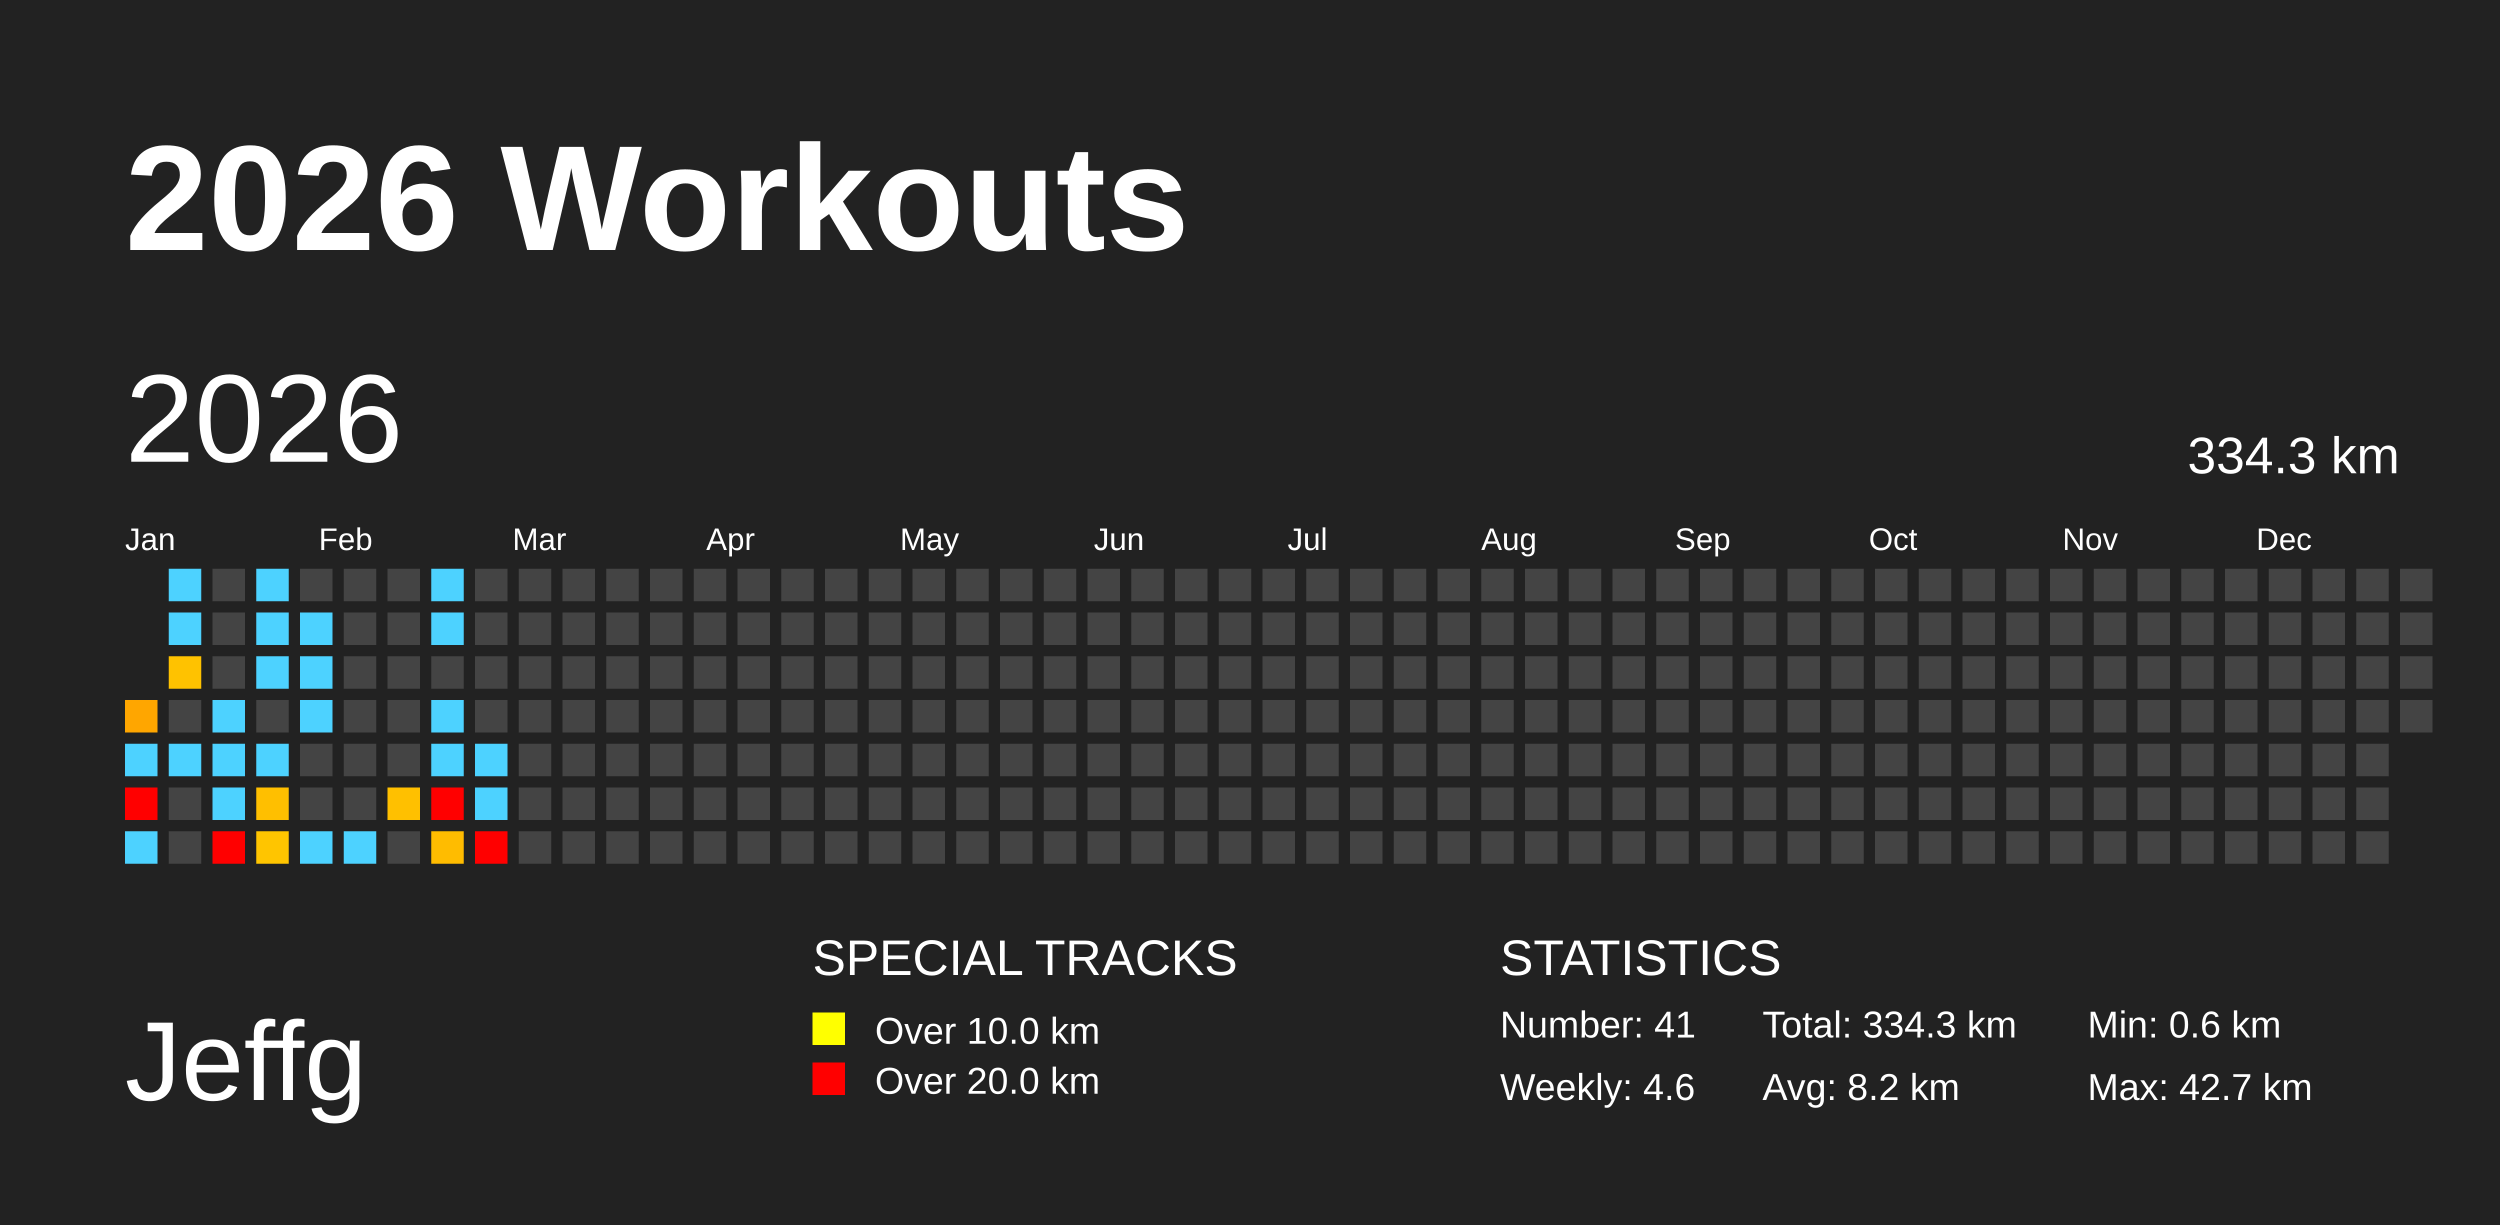
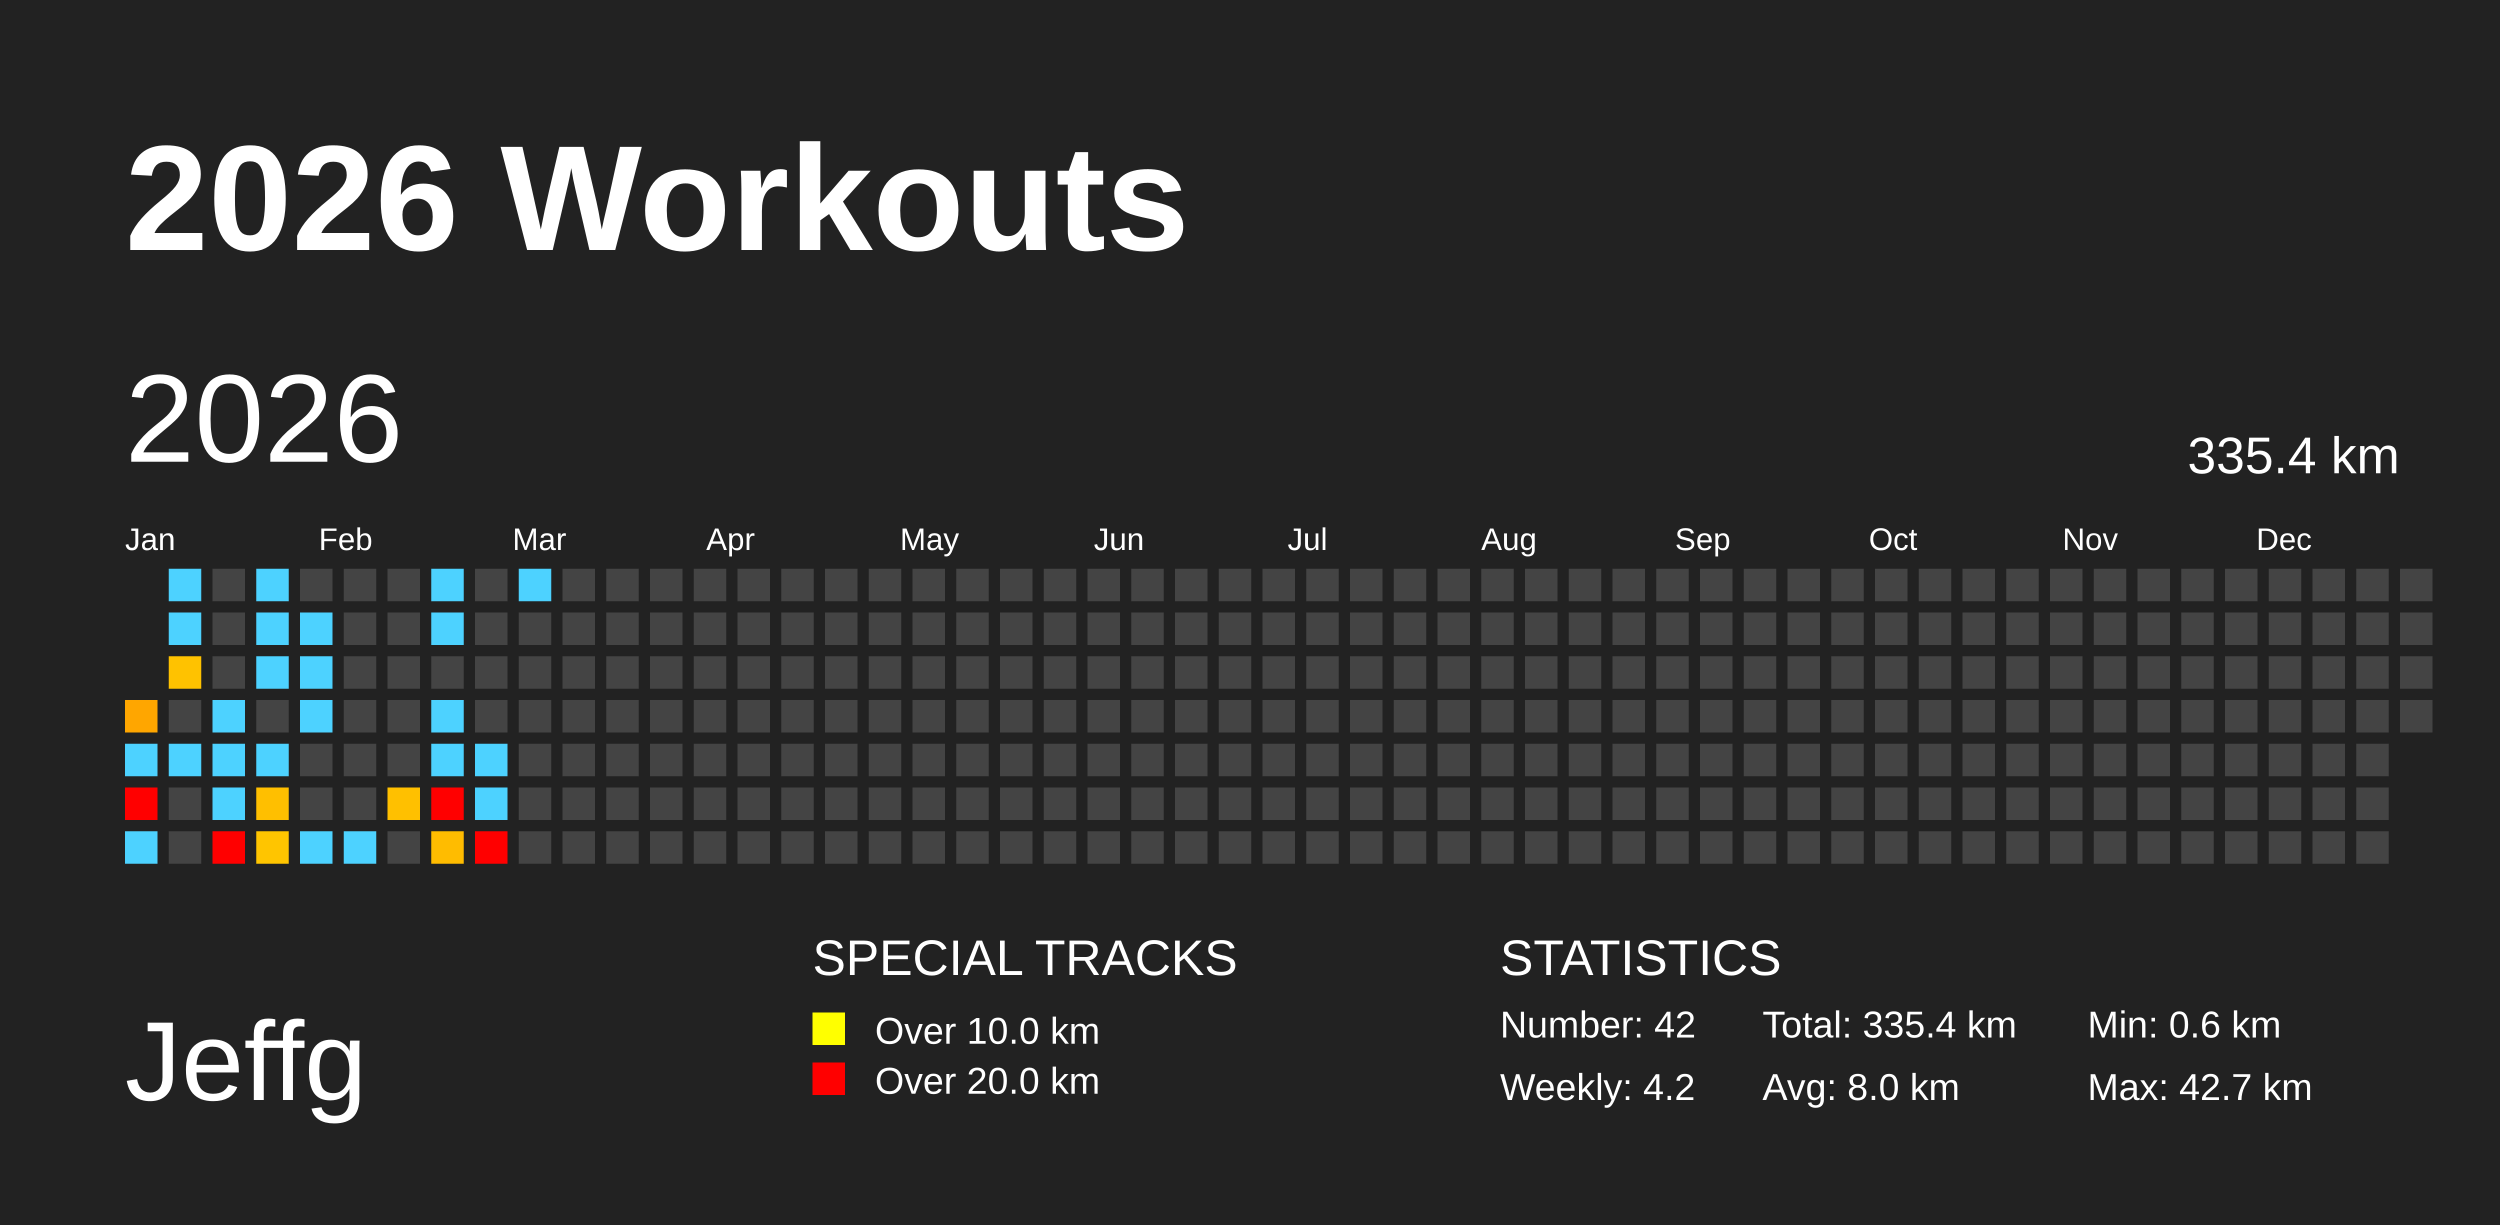
<svg xmlns="http://www.w3.org/2000/svg" baseProfile="full" height="98mm" version="1.1" viewBox="0,0,200,98" width="200mm">
  <defs />
  <rect fill="#222222" height="98" width="200" x="0" y="0" />
  <text fill="#FFFFFF" style="font-size:12px; font-family:Arial; font-weight:bold;" x="10" y="20">2026 Workouts</text>
  <text fill="#FFFFFF" style="font-size:9px; font-family:Arial" x="10" y="88">Jeffg</text>
  <text fill="#FFFFFF" style="font-size:4px; font-family:Arial" x="65" y="78">SPECIAL TRACKS</text>
  <rect fill="yellow" height="2.6" width="2.6" x="65" y="81" />
  <text fill="#FFFFFF" style="font-size:3px; font-family:Arial" x="70" y="83.5">Over 10.0 km</text>
  <rect fill="red" height="2.6" width="2.6" x="65" y="85" />
  <text fill="#FFFFFF" style="font-size:3px; font-family:Arial" x="70" y="87.5">Over 20.0 km</text>
  <text fill="#FFFFFF" style="font-size:4px; font-family:Arial" x="120" y="78">STATISTICS</text>
-   <text fill="#FFFFFF" style="font-size:3px; font-family:Arial" x="120" y="83">Number: 41</text>
-   <text fill="#FFFFFF" style="font-size:3px; font-family:Arial" x="120" y="88">Weekly: 4.6</text>
-   <text fill="#FFFFFF" style="font-size:3px; font-family:Arial" x="141" y="83">Total: 334.3 km</text>
-   <text fill="#FFFFFF" style="font-size:3px; font-family:Arial" x="141" y="88">Avg: 8.2 km</text>
+   <text fill="#FFFFFF" style="font-size:3px; font-family:Arial" x="120" y="83">Number: 42</text>
+   <text fill="#FFFFFF" style="font-size:3px; font-family:Arial" x="120" y="88">Weekly: 4.2</text>
+   <text fill="#FFFFFF" style="font-size:3px; font-family:Arial" x="141" y="83">Total: 335.4 km</text>
+   <text fill="#FFFFFF" style="font-size:3px; font-family:Arial" x="141" y="88">Avg: 8.0 km</text>
  <text fill="#FFFFFF" style="font-size:3px; font-family:Arial" x="167" y="83">Min: 0.6 km</text>
  <text fill="#FFFFFF" style="font-size:3px; font-family:Arial" x="167" y="88">Max: 42.7 km</text>
  <text dominant-baseline="hanging" fill="#FFFFFF" style="font-size:10.0px; font-family:Arial;" x="10" y="30">2026</text>
-   <text dominant-baseline="hanging" fill="#FFFFFF" style="font-size:4.125px; font-family:Arial;" x="175" y="35">334.3 km</text>
+   <text dominant-baseline="hanging" fill="#FFFFFF" style="font-size:4.125px; font-family:Arial;" x="175" y="35">335.4 km</text>
  <text fill="#FFFFFF" style="font-size:2.5px; font-family:Arial" x="10.0" y="44">Jan</text>
  <text fill="#FFFFFF" style="font-size:2.5px; font-family:Arial" x="25.5" y="44">Feb</text>
  <text fill="#FFFFFF" style="font-size:2.5px; font-family:Arial" x="41.0" y="44">Mar</text>
  <text fill="#FFFFFF" style="font-size:2.5px; font-family:Arial" x="56.5" y="44">Apr</text>
  <text fill="#FFFFFF" style="font-size:2.5px; font-family:Arial" x="72.0" y="44">May</text>
  <text fill="#FFFFFF" style="font-size:2.5px; font-family:Arial" x="87.5" y="44">Jun</text>
  <text fill="#FFFFFF" style="font-size:2.5px; font-family:Arial" x="103.0" y="44">Jul</text>
  <text fill="#FFFFFF" style="font-size:2.5px; font-family:Arial" x="118.5" y="44">Aug</text>
  <text fill="#FFFFFF" style="font-size:2.5px; font-family:Arial" x="134.0" y="44">Sep</text>
  <text fill="#FFFFFF" style="font-size:2.5px; font-family:Arial" x="149.5" y="44">Oct</text>
  <text fill="#FFFFFF" style="font-size:2.5px; font-family:Arial" x="165.0" y="44">Nov</text>
  <text fill="#FFFFFF" style="font-size:2.5px; font-family:Arial" x="180.5" y="44">Dec</text>
  <rect fill="#ffa600" height="2.6" width="2.6" x="10.0" y="56.0" />
  <rect fill="#4dd2ff" height="2.6" width="2.6" x="10.0" y="59.5" />
  <rect fill="red" height="2.6" width="2.6" x="10.0" y="63.0" />
  <rect fill="#4dd2ff" height="2.6" width="2.6" x="10.0" y="66.5" />
  <rect fill="#4dd2ff" height="2.6" width="2.6" x="13.5" y="45.5" />
  <rect fill="#4dd2ff" height="2.6" width="2.6" x="13.5" y="49.0" />
  <rect fill="#ffc200" height="2.6" width="2.6" x="13.5" y="52.5" />
  <rect fill="#444444" height="2.6" width="2.6" x="13.5" y="56.0" />
  <rect fill="#4dd2ff" height="2.6" width="2.6" x="13.5" y="59.5" />
  <rect fill="#444444" height="2.6" width="2.6" x="13.5" y="63.0" />
  <rect fill="#444444" height="2.6" width="2.6" x="13.5" y="66.5" />
  <rect fill="#444444" height="2.6" width="2.6" x="17.0" y="45.5" />
  <rect fill="#444444" height="2.6" width="2.6" x="17.0" y="49.0" />
  <rect fill="#444444" height="2.6" width="2.6" x="17.0" y="52.5" />
  <rect fill="#4dd2ff" height="2.6" width="2.6" x="17.0" y="56.0" />
  <rect fill="#4dd2ff" height="2.6" width="2.6" x="17.0" y="59.5" />
  <rect fill="#4dd2ff" height="2.6" width="2.6" x="17.0" y="63.0" />
  <rect fill="red" height="2.6" width="2.6" x="17.0" y="66.5" />
  <rect fill="#4dd2ff" height="2.6" width="2.6" x="20.5" y="45.5" />
  <rect fill="#4dd2ff" height="2.6" width="2.6" x="20.5" y="49.0" />
  <rect fill="#4dd2ff" height="2.6" width="2.6" x="20.5" y="52.5" />
  <rect fill="#444444" height="2.6" width="2.6" x="20.5" y="56.0" />
  <rect fill="#4dd2ff" height="2.6" width="2.6" x="20.5" y="59.5" />
  <rect fill="#ffbf00" height="2.6" width="2.6" x="20.5" y="63.0" />
  <rect fill="#ffc500" height="2.6" width="2.6" x="20.5" y="66.5" />
  <rect fill="#444444" height="2.6" width="2.6" x="24.0" y="45.5" />
  <rect fill="#4dd2ff" height="2.6" width="2.6" x="24.0" y="49.0" />
  <rect fill="#4dd2ff" height="2.6" width="2.6" x="24.0" y="52.5" />
  <rect fill="#4dd2ff" height="2.6" width="2.6" x="24.0" y="56.0" />
  <rect fill="#444444" height="2.6" width="2.6" x="24.0" y="59.5" />
  <rect fill="#444444" height="2.6" width="2.6" x="24.0" y="63.0" />
  <rect fill="#4dd2ff" height="2.6" width="2.6" x="24.0" y="66.5" />
  <rect fill="#444444" height="2.6" width="2.6" x="27.5" y="45.5" />
  <rect fill="#444444" height="2.6" width="2.6" x="27.5" y="49.0" />
  <rect fill="#444444" height="2.6" width="2.6" x="27.5" y="52.5" />
  <rect fill="#444444" height="2.6" width="2.6" x="27.5" y="56.0" />
  <rect fill="#444444" height="2.6" width="2.6" x="27.5" y="59.5" />
  <rect fill="#444444" height="2.6" width="2.6" x="27.5" y="63.0" />
  <rect fill="#4dd2ff" height="2.6" width="2.6" x="27.5" y="66.5" />
  <rect fill="#444444" height="2.6" width="2.6" x="31.0" y="45.5" />
  <rect fill="#444444" height="2.6" width="2.6" x="31.0" y="49.0" />
  <rect fill="#444444" height="2.6" width="2.6" x="31.0" y="52.5" />
  <rect fill="#444444" height="2.6" width="2.6" x="31.0" y="56.0" />
  <rect fill="#444444" height="2.6" width="2.6" x="31.0" y="59.5" />
  <rect fill="#ffc000" height="2.6" width="2.6" x="31.0" y="63.0" />
  <rect fill="#444444" height="2.6" width="2.6" x="31.0" y="66.5" />
  <rect fill="#4dd2ff" height="2.6" width="2.6" x="34.5" y="45.5" />
  <rect fill="#4dd2ff" height="2.6" width="2.6" x="34.5" y="49.0" />
  <rect fill="#444444" height="2.6" width="2.6" x="34.5" y="52.5" />
  <rect fill="#4dd2ff" height="2.6" width="2.6" x="34.5" y="56.0" />
  <rect fill="#4dd2ff" height="2.6" width="2.6" x="34.5" y="59.5" />
  <rect fill="red" height="2.6" width="2.6" x="34.5" y="63.0" />
  <rect fill="#ffbc00" height="2.6" width="2.6" x="34.5" y="66.5" />
  <rect fill="#444444" height="2.6" width="2.6" x="38.0" y="45.5" />
  <rect fill="#444444" height="2.6" width="2.6" x="38.0" y="49.0" />
  <rect fill="#444444" height="2.6" width="2.6" x="38.0" y="52.5" />
  <rect fill="#444444" height="2.6" width="2.6" x="38.0" y="56.0" />
  <rect fill="#4dd2ff" height="2.6" width="2.6" x="38.0" y="59.5" />
  <rect fill="#4dd2ff" height="2.6" width="2.6" x="38.0" y="63.0" />
  <rect fill="red" height="2.6" width="2.6" x="38.0" y="66.5" />
-   <rect fill="#444444" height="2.6" width="2.6" x="41.5" y="45.5" />
+   <rect fill="#4dd2ff" height="2.6" width="2.6" x="41.5" y="45.5" />
  <rect fill="#444444" height="2.6" width="2.6" x="41.5" y="49.0" />
  <rect fill="#444444" height="2.6" width="2.6" x="41.5" y="52.5" />
  <rect fill="#444444" height="2.6" width="2.6" x="41.5" y="56.0" />
  <rect fill="#444444" height="2.6" width="2.6" x="41.5" y="59.5" />
  <rect fill="#444444" height="2.6" width="2.6" x="41.5" y="63.0" />
  <rect fill="#444444" height="2.6" width="2.6" x="41.5" y="66.5" />
  <rect fill="#444444" height="2.6" width="2.6" x="45.0" y="45.5" />
  <rect fill="#444444" height="2.6" width="2.6" x="45.0" y="49.0" />
  <rect fill="#444444" height="2.6" width="2.6" x="45.0" y="52.5" />
  <rect fill="#444444" height="2.6" width="2.6" x="45.0" y="56.0" />
  <rect fill="#444444" height="2.6" width="2.6" x="45.0" y="59.5" />
  <rect fill="#444444" height="2.6" width="2.6" x="45.0" y="63.0" />
  <rect fill="#444444" height="2.6" width="2.6" x="45.0" y="66.5" />
  <rect fill="#444444" height="2.6" width="2.6" x="48.5" y="45.5" />
  <rect fill="#444444" height="2.6" width="2.6" x="48.5" y="49.0" />
  <rect fill="#444444" height="2.6" width="2.6" x="48.5" y="52.5" />
  <rect fill="#444444" height="2.6" width="2.6" x="48.5" y="56.0" />
  <rect fill="#444444" height="2.6" width="2.6" x="48.5" y="59.5" />
  <rect fill="#444444" height="2.6" width="2.6" x="48.5" y="63.0" />
  <rect fill="#444444" height="2.6" width="2.6" x="48.5" y="66.5" />
  <rect fill="#444444" height="2.6" width="2.6" x="52.0" y="45.5" />
  <rect fill="#444444" height="2.6" width="2.6" x="52.0" y="49.0" />
  <rect fill="#444444" height="2.6" width="2.6" x="52.0" y="52.5" />
  <rect fill="#444444" height="2.6" width="2.6" x="52.0" y="56.0" />
  <rect fill="#444444" height="2.6" width="2.6" x="52.0" y="59.5" />
  <rect fill="#444444" height="2.6" width="2.6" x="52.0" y="63.0" />
  <rect fill="#444444" height="2.6" width="2.6" x="52.0" y="66.5" />
  <rect fill="#444444" height="2.6" width="2.6" x="55.5" y="45.5" />
  <rect fill="#444444" height="2.6" width="2.6" x="55.5" y="49.0" />
  <rect fill="#444444" height="2.6" width="2.6" x="55.5" y="52.5" />
  <rect fill="#444444" height="2.6" width="2.6" x="55.5" y="56.0" />
  <rect fill="#444444" height="2.6" width="2.6" x="55.5" y="59.5" />
  <rect fill="#444444" height="2.6" width="2.6" x="55.5" y="63.0" />
  <rect fill="#444444" height="2.6" width="2.6" x="55.5" y="66.5" />
  <rect fill="#444444" height="2.6" width="2.6" x="59.0" y="45.5" />
  <rect fill="#444444" height="2.6" width="2.6" x="59.0" y="49.0" />
  <rect fill="#444444" height="2.6" width="2.6" x="59.0" y="52.5" />
  <rect fill="#444444" height="2.6" width="2.6" x="59.0" y="56.0" />
  <rect fill="#444444" height="2.6" width="2.6" x="59.0" y="59.5" />
  <rect fill="#444444" height="2.6" width="2.6" x="59.0" y="63.0" />
  <rect fill="#444444" height="2.6" width="2.6" x="59.0" y="66.5" />
  <rect fill="#444444" height="2.6" width="2.6" x="62.5" y="45.5" />
  <rect fill="#444444" height="2.6" width="2.6" x="62.5" y="49.0" />
  <rect fill="#444444" height="2.6" width="2.6" x="62.5" y="52.5" />
  <rect fill="#444444" height="2.6" width="2.6" x="62.5" y="56.0" />
  <rect fill="#444444" height="2.6" width="2.6" x="62.5" y="59.5" />
  <rect fill="#444444" height="2.6" width="2.6" x="62.5" y="63.0" />
  <rect fill="#444444" height="2.6" width="2.6" x="62.5" y="66.5" />
  <rect fill="#444444" height="2.6" width="2.6" x="66.0" y="45.5" />
  <rect fill="#444444" height="2.6" width="2.6" x="66.0" y="49.0" />
  <rect fill="#444444" height="2.6" width="2.6" x="66.0" y="52.5" />
  <rect fill="#444444" height="2.6" width="2.6" x="66.0" y="56.0" />
  <rect fill="#444444" height="2.6" width="2.6" x="66.0" y="59.5" />
  <rect fill="#444444" height="2.6" width="2.6" x="66.0" y="63.0" />
  <rect fill="#444444" height="2.6" width="2.6" x="66.0" y="66.5" />
  <rect fill="#444444" height="2.6" width="2.6" x="69.5" y="45.5" />
  <rect fill="#444444" height="2.6" width="2.6" x="69.5" y="49.0" />
  <rect fill="#444444" height="2.6" width="2.6" x="69.5" y="52.5" />
  <rect fill="#444444" height="2.6" width="2.6" x="69.5" y="56.0" />
  <rect fill="#444444" height="2.6" width="2.6" x="69.5" y="59.5" />
  <rect fill="#444444" height="2.6" width="2.6" x="69.5" y="63.0" />
  <rect fill="#444444" height="2.6" width="2.6" x="69.5" y="66.5" />
  <rect fill="#444444" height="2.6" width="2.6" x="73.0" y="45.5" />
  <rect fill="#444444" height="2.6" width="2.6" x="73.0" y="49.0" />
  <rect fill="#444444" height="2.6" width="2.6" x="73.0" y="52.5" />
  <rect fill="#444444" height="2.6" width="2.6" x="73.0" y="56.0" />
  <rect fill="#444444" height="2.6" width="2.6" x="73.0" y="59.5" />
  <rect fill="#444444" height="2.6" width="2.6" x="73.0" y="63.0" />
  <rect fill="#444444" height="2.6" width="2.6" x="73.0" y="66.5" />
  <rect fill="#444444" height="2.6" width="2.6" x="76.5" y="45.5" />
  <rect fill="#444444" height="2.6" width="2.6" x="76.5" y="49.0" />
  <rect fill="#444444" height="2.6" width="2.6" x="76.5" y="52.5" />
  <rect fill="#444444" height="2.6" width="2.6" x="76.5" y="56.0" />
  <rect fill="#444444" height="2.6" width="2.6" x="76.5" y="59.5" />
  <rect fill="#444444" height="2.6" width="2.6" x="76.5" y="63.0" />
  <rect fill="#444444" height="2.6" width="2.6" x="76.5" y="66.5" />
  <rect fill="#444444" height="2.6" width="2.6" x="80.0" y="45.5" />
  <rect fill="#444444" height="2.6" width="2.6" x="80.0" y="49.0" />
  <rect fill="#444444" height="2.6" width="2.6" x="80.0" y="52.5" />
  <rect fill="#444444" height="2.6" width="2.6" x="80.0" y="56.0" />
  <rect fill="#444444" height="2.6" width="2.6" x="80.0" y="59.5" />
  <rect fill="#444444" height="2.6" width="2.6" x="80.0" y="63.0" />
  <rect fill="#444444" height="2.6" width="2.6" x="80.0" y="66.5" />
  <rect fill="#444444" height="2.6" width="2.6" x="83.5" y="45.5" />
  <rect fill="#444444" height="2.6" width="2.6" x="83.5" y="49.0" />
  <rect fill="#444444" height="2.6" width="2.6" x="83.5" y="52.5" />
  <rect fill="#444444" height="2.6" width="2.6" x="83.5" y="56.0" />
  <rect fill="#444444" height="2.6" width="2.6" x="83.5" y="59.5" />
  <rect fill="#444444" height="2.6" width="2.6" x="83.5" y="63.0" />
  <rect fill="#444444" height="2.6" width="2.6" x="83.5" y="66.5" />
  <rect fill="#444444" height="2.6" width="2.6" x="87.0" y="45.5" />
  <rect fill="#444444" height="2.6" width="2.6" x="87.0" y="49.0" />
  <rect fill="#444444" height="2.6" width="2.6" x="87.0" y="52.5" />
  <rect fill="#444444" height="2.6" width="2.6" x="87.0" y="56.0" />
  <rect fill="#444444" height="2.6" width="2.6" x="87.0" y="59.5" />
  <rect fill="#444444" height="2.6" width="2.6" x="87.0" y="63.0" />
  <rect fill="#444444" height="2.6" width="2.6" x="87.0" y="66.5" />
  <rect fill="#444444" height="2.6" width="2.6" x="90.5" y="45.5" />
  <rect fill="#444444" height="2.6" width="2.6" x="90.5" y="49.0" />
  <rect fill="#444444" height="2.6" width="2.6" x="90.5" y="52.5" />
  <rect fill="#444444" height="2.6" width="2.6" x="90.5" y="56.0" />
  <rect fill="#444444" height="2.6" width="2.6" x="90.5" y="59.5" />
  <rect fill="#444444" height="2.6" width="2.6" x="90.5" y="63.0" />
  <rect fill="#444444" height="2.6" width="2.6" x="90.5" y="66.5" />
  <rect fill="#444444" height="2.6" width="2.6" x="94.0" y="45.5" />
  <rect fill="#444444" height="2.6" width="2.6" x="94.0" y="49.0" />
  <rect fill="#444444" height="2.6" width="2.6" x="94.0" y="52.5" />
  <rect fill="#444444" height="2.6" width="2.6" x="94.0" y="56.0" />
  <rect fill="#444444" height="2.6" width="2.6" x="94.0" y="59.5" />
  <rect fill="#444444" height="2.6" width="2.6" x="94.0" y="63.0" />
  <rect fill="#444444" height="2.6" width="2.6" x="94.0" y="66.5" />
  <rect fill="#444444" height="2.6" width="2.6" x="97.5" y="45.5" />
  <rect fill="#444444" height="2.6" width="2.6" x="97.5" y="49.0" />
  <rect fill="#444444" height="2.6" width="2.6" x="97.5" y="52.5" />
  <rect fill="#444444" height="2.6" width="2.6" x="97.5" y="56.0" />
  <rect fill="#444444" height="2.6" width="2.6" x="97.5" y="59.5" />
  <rect fill="#444444" height="2.6" width="2.6" x="97.5" y="63.0" />
  <rect fill="#444444" height="2.6" width="2.6" x="97.5" y="66.5" />
  <rect fill="#444444" height="2.6" width="2.6" x="101.0" y="45.5" />
  <rect fill="#444444" height="2.6" width="2.6" x="101.0" y="49.0" />
  <rect fill="#444444" height="2.6" width="2.6" x="101.0" y="52.5" />
  <rect fill="#444444" height="2.6" width="2.6" x="101.0" y="56.0" />
  <rect fill="#444444" height="2.6" width="2.6" x="101.0" y="59.5" />
  <rect fill="#444444" height="2.6" width="2.6" x="101.0" y="63.0" />
  <rect fill="#444444" height="2.6" width="2.6" x="101.0" y="66.5" />
  <rect fill="#444444" height="2.6" width="2.6" x="104.5" y="45.5" />
  <rect fill="#444444" height="2.6" width="2.6" x="104.5" y="49.0" />
  <rect fill="#444444" height="2.6" width="2.6" x="104.5" y="52.5" />
  <rect fill="#444444" height="2.6" width="2.6" x="104.5" y="56.0" />
  <rect fill="#444444" height="2.6" width="2.6" x="104.5" y="59.5" />
  <rect fill="#444444" height="2.6" width="2.6" x="104.5" y="63.0" />
  <rect fill="#444444" height="2.6" width="2.6" x="104.5" y="66.5" />
  <rect fill="#444444" height="2.6" width="2.6" x="108.0" y="45.5" />
  <rect fill="#444444" height="2.6" width="2.6" x="108.0" y="49.0" />
  <rect fill="#444444" height="2.6" width="2.6" x="108.0" y="52.5" />
  <rect fill="#444444" height="2.6" width="2.6" x="108.0" y="56.0" />
  <rect fill="#444444" height="2.6" width="2.6" x="108.0" y="59.5" />
  <rect fill="#444444" height="2.6" width="2.6" x="108.0" y="63.0" />
  <rect fill="#444444" height="2.6" width="2.6" x="108.0" y="66.5" />
  <rect fill="#444444" height="2.6" width="2.6" x="111.5" y="45.5" />
  <rect fill="#444444" height="2.6" width="2.6" x="111.5" y="49.0" />
  <rect fill="#444444" height="2.6" width="2.6" x="111.5" y="52.5" />
  <rect fill="#444444" height="2.6" width="2.6" x="111.5" y="56.0" />
  <rect fill="#444444" height="2.6" width="2.6" x="111.5" y="59.5" />
  <rect fill="#444444" height="2.6" width="2.6" x="111.5" y="63.0" />
  <rect fill="#444444" height="2.6" width="2.6" x="111.5" y="66.5" />
  <rect fill="#444444" height="2.6" width="2.6" x="115.0" y="45.5" />
  <rect fill="#444444" height="2.6" width="2.6" x="115.0" y="49.0" />
  <rect fill="#444444" height="2.6" width="2.6" x="115.0" y="52.5" />
  <rect fill="#444444" height="2.6" width="2.6" x="115.0" y="56.0" />
  <rect fill="#444444" height="2.6" width="2.6" x="115.0" y="59.5" />
  <rect fill="#444444" height="2.6" width="2.6" x="115.0" y="63.0" />
  <rect fill="#444444" height="2.6" width="2.6" x="115.0" y="66.5" />
  <rect fill="#444444" height="2.6" width="2.6" x="118.5" y="45.5" />
  <rect fill="#444444" height="2.6" width="2.6" x="118.5" y="49.0" />
  <rect fill="#444444" height="2.6" width="2.6" x="118.5" y="52.5" />
  <rect fill="#444444" height="2.6" width="2.6" x="118.5" y="56.0" />
  <rect fill="#444444" height="2.6" width="2.6" x="118.5" y="59.5" />
  <rect fill="#444444" height="2.6" width="2.6" x="118.5" y="63.0" />
  <rect fill="#444444" height="2.6" width="2.6" x="118.5" y="66.5" />
  <rect fill="#444444" height="2.6" width="2.6" x="122.0" y="45.5" />
  <rect fill="#444444" height="2.6" width="2.6" x="122.0" y="49.0" />
  <rect fill="#444444" height="2.6" width="2.6" x="122.0" y="52.5" />
  <rect fill="#444444" height="2.6" width="2.6" x="122.0" y="56.0" />
  <rect fill="#444444" height="2.6" width="2.6" x="122.0" y="59.5" />
  <rect fill="#444444" height="2.6" width="2.6" x="122.0" y="63.0" />
  <rect fill="#444444" height="2.6" width="2.6" x="122.0" y="66.5" />
  <rect fill="#444444" height="2.6" width="2.6" x="125.5" y="45.5" />
  <rect fill="#444444" height="2.6" width="2.6" x="125.5" y="49.0" />
  <rect fill="#444444" height="2.6" width="2.6" x="125.5" y="52.5" />
  <rect fill="#444444" height="2.6" width="2.6" x="125.5" y="56.0" />
  <rect fill="#444444" height="2.6" width="2.6" x="125.5" y="59.5" />
  <rect fill="#444444" height="2.6" width="2.6" x="125.5" y="63.0" />
  <rect fill="#444444" height="2.6" width="2.6" x="125.5" y="66.5" />
  <rect fill="#444444" height="2.6" width="2.6" x="129.0" y="45.5" />
  <rect fill="#444444" height="2.6" width="2.6" x="129.0" y="49.0" />
  <rect fill="#444444" height="2.6" width="2.6" x="129.0" y="52.5" />
  <rect fill="#444444" height="2.6" width="2.6" x="129.0" y="56.0" />
  <rect fill="#444444" height="2.6" width="2.6" x="129.0" y="59.5" />
  <rect fill="#444444" height="2.6" width="2.6" x="129.0" y="63.0" />
  <rect fill="#444444" height="2.6" width="2.6" x="129.0" y="66.5" />
  <rect fill="#444444" height="2.6" width="2.6" x="132.5" y="45.5" />
  <rect fill="#444444" height="2.6" width="2.6" x="132.5" y="49.0" />
  <rect fill="#444444" height="2.6" width="2.6" x="132.5" y="52.5" />
  <rect fill="#444444" height="2.6" width="2.6" x="132.5" y="56.0" />
  <rect fill="#444444" height="2.6" width="2.6" x="132.5" y="59.5" />
  <rect fill="#444444" height="2.6" width="2.6" x="132.5" y="63.0" />
  <rect fill="#444444" height="2.6" width="2.6" x="132.5" y="66.5" />
  <rect fill="#444444" height="2.6" width="2.6" x="136.0" y="45.5" />
  <rect fill="#444444" height="2.6" width="2.6" x="136.0" y="49.0" />
  <rect fill="#444444" height="2.6" width="2.6" x="136.0" y="52.5" />
  <rect fill="#444444" height="2.6" width="2.6" x="136.0" y="56.0" />
  <rect fill="#444444" height="2.6" width="2.6" x="136.0" y="59.5" />
  <rect fill="#444444" height="2.6" width="2.6" x="136.0" y="63.0" />
  <rect fill="#444444" height="2.6" width="2.6" x="136.0" y="66.5" />
  <rect fill="#444444" height="2.6" width="2.6" x="139.5" y="45.5" />
  <rect fill="#444444" height="2.6" width="2.6" x="139.5" y="49.0" />
  <rect fill="#444444" height="2.6" width="2.6" x="139.5" y="52.5" />
  <rect fill="#444444" height="2.6" width="2.6" x="139.5" y="56.0" />
  <rect fill="#444444" height="2.6" width="2.6" x="139.5" y="59.5" />
  <rect fill="#444444" height="2.6" width="2.6" x="139.5" y="63.0" />
  <rect fill="#444444" height="2.6" width="2.6" x="139.5" y="66.5" />
  <rect fill="#444444" height="2.6" width="2.6" x="143.0" y="45.5" />
  <rect fill="#444444" height="2.6" width="2.6" x="143.0" y="49.0" />
  <rect fill="#444444" height="2.6" width="2.6" x="143.0" y="52.5" />
  <rect fill="#444444" height="2.6" width="2.6" x="143.0" y="56.0" />
  <rect fill="#444444" height="2.6" width="2.6" x="143.0" y="59.5" />
  <rect fill="#444444" height="2.6" width="2.6" x="143.0" y="63.0" />
  <rect fill="#444444" height="2.6" width="2.6" x="143.0" y="66.5" />
  <rect fill="#444444" height="2.6" width="2.6" x="146.5" y="45.5" />
  <rect fill="#444444" height="2.6" width="2.6" x="146.5" y="49.0" />
  <rect fill="#444444" height="2.6" width="2.6" x="146.5" y="52.5" />
  <rect fill="#444444" height="2.6" width="2.6" x="146.5" y="56.0" />
  <rect fill="#444444" height="2.6" width="2.6" x="146.5" y="59.5" />
  <rect fill="#444444" height="2.6" width="2.6" x="146.5" y="63.0" />
  <rect fill="#444444" height="2.6" width="2.6" x="146.5" y="66.5" />
  <rect fill="#444444" height="2.6" width="2.6" x="150.0" y="45.5" />
  <rect fill="#444444" height="2.6" width="2.6" x="150.0" y="49.0" />
  <rect fill="#444444" height="2.6" width="2.6" x="150.0" y="52.5" />
  <rect fill="#444444" height="2.6" width="2.6" x="150.0" y="56.0" />
  <rect fill="#444444" height="2.6" width="2.6" x="150.0" y="59.5" />
  <rect fill="#444444" height="2.6" width="2.6" x="150.0" y="63.0" />
  <rect fill="#444444" height="2.6" width="2.6" x="150.0" y="66.5" />
  <rect fill="#444444" height="2.6" width="2.6" x="153.5" y="45.5" />
  <rect fill="#444444" height="2.6" width="2.6" x="153.5" y="49.0" />
  <rect fill="#444444" height="2.6" width="2.6" x="153.5" y="52.5" />
  <rect fill="#444444" height="2.6" width="2.6" x="153.5" y="56.0" />
  <rect fill="#444444" height="2.6" width="2.6" x="153.5" y="59.5" />
  <rect fill="#444444" height="2.6" width="2.6" x="153.5" y="63.0" />
  <rect fill="#444444" height="2.6" width="2.6" x="153.5" y="66.5" />
  <rect fill="#444444" height="2.6" width="2.6" x="157.0" y="45.5" />
  <rect fill="#444444" height="2.6" width="2.6" x="157.0" y="49.0" />
  <rect fill="#444444" height="2.6" width="2.6" x="157.0" y="52.5" />
  <rect fill="#444444" height="2.6" width="2.6" x="157.0" y="56.0" />
  <rect fill="#444444" height="2.6" width="2.6" x="157.0" y="59.5" />
  <rect fill="#444444" height="2.6" width="2.6" x="157.0" y="63.0" />
  <rect fill="#444444" height="2.6" width="2.6" x="157.0" y="66.5" />
  <rect fill="#444444" height="2.6" width="2.6" x="160.5" y="45.5" />
  <rect fill="#444444" height="2.6" width="2.6" x="160.5" y="49.0" />
  <rect fill="#444444" height="2.6" width="2.6" x="160.5" y="52.5" />
  <rect fill="#444444" height="2.6" width="2.6" x="160.5" y="56.0" />
  <rect fill="#444444" height="2.6" width="2.6" x="160.5" y="59.5" />
  <rect fill="#444444" height="2.6" width="2.6" x="160.5" y="63.0" />
  <rect fill="#444444" height="2.6" width="2.6" x="160.5" y="66.5" />
  <rect fill="#444444" height="2.6" width="2.6" x="164.0" y="45.5" />
  <rect fill="#444444" height="2.6" width="2.6" x="164.0" y="49.0" />
  <rect fill="#444444" height="2.6" width="2.6" x="164.0" y="52.5" />
  <rect fill="#444444" height="2.6" width="2.6" x="164.0" y="56.0" />
  <rect fill="#444444" height="2.6" width="2.6" x="164.0" y="59.5" />
  <rect fill="#444444" height="2.6" width="2.6" x="164.0" y="63.0" />
  <rect fill="#444444" height="2.6" width="2.6" x="164.0" y="66.5" />
  <rect fill="#444444" height="2.6" width="2.6" x="167.5" y="45.5" />
  <rect fill="#444444" height="2.6" width="2.6" x="167.5" y="49.0" />
  <rect fill="#444444" height="2.6" width="2.6" x="167.5" y="52.5" />
  <rect fill="#444444" height="2.6" width="2.6" x="167.5" y="56.0" />
  <rect fill="#444444" height="2.6" width="2.6" x="167.5" y="59.5" />
  <rect fill="#444444" height="2.6" width="2.6" x="167.5" y="63.0" />
  <rect fill="#444444" height="2.6" width="2.6" x="167.5" y="66.5" />
  <rect fill="#444444" height="2.6" width="2.6" x="171.0" y="45.5" />
  <rect fill="#444444" height="2.6" width="2.6" x="171.0" y="49.0" />
  <rect fill="#444444" height="2.6" width="2.6" x="171.0" y="52.5" />
  <rect fill="#444444" height="2.6" width="2.6" x="171.0" y="56.0" />
  <rect fill="#444444" height="2.6" width="2.6" x="171.0" y="59.5" />
  <rect fill="#444444" height="2.6" width="2.6" x="171.0" y="63.0" />
  <rect fill="#444444" height="2.6" width="2.6" x="171.0" y="66.5" />
  <rect fill="#444444" height="2.6" width="2.6" x="174.5" y="45.5" />
  <rect fill="#444444" height="2.6" width="2.6" x="174.5" y="49.0" />
  <rect fill="#444444" height="2.6" width="2.6" x="174.5" y="52.5" />
  <rect fill="#444444" height="2.6" width="2.6" x="174.5" y="56.0" />
  <rect fill="#444444" height="2.6" width="2.6" x="174.5" y="59.5" />
  <rect fill="#444444" height="2.6" width="2.6" x="174.5" y="63.0" />
  <rect fill="#444444" height="2.6" width="2.6" x="174.5" y="66.5" />
  <rect fill="#444444" height="2.6" width="2.6" x="178.0" y="45.5" />
  <rect fill="#444444" height="2.6" width="2.6" x="178.0" y="49.0" />
  <rect fill="#444444" height="2.6" width="2.6" x="178.0" y="52.5" />
  <rect fill="#444444" height="2.6" width="2.6" x="178.0" y="56.0" />
  <rect fill="#444444" height="2.6" width="2.6" x="178.0" y="59.5" />
  <rect fill="#444444" height="2.6" width="2.6" x="178.0" y="63.0" />
  <rect fill="#444444" height="2.6" width="2.6" x="178.0" y="66.5" />
  <rect fill="#444444" height="2.6" width="2.6" x="181.5" y="45.5" />
  <rect fill="#444444" height="2.6" width="2.6" x="181.5" y="49.0" />
  <rect fill="#444444" height="2.6" width="2.6" x="181.5" y="52.5" />
  <rect fill="#444444" height="2.6" width="2.6" x="181.5" y="56.0" />
  <rect fill="#444444" height="2.6" width="2.6" x="181.5" y="59.5" />
  <rect fill="#444444" height="2.6" width="2.6" x="181.5" y="63.0" />
  <rect fill="#444444" height="2.6" width="2.6" x="181.5" y="66.5" />
  <rect fill="#444444" height="2.6" width="2.6" x="185.0" y="45.5" />
  <rect fill="#444444" height="2.6" width="2.6" x="185.0" y="49.0" />
  <rect fill="#444444" height="2.6" width="2.6" x="185.0" y="52.5" />
  <rect fill="#444444" height="2.6" width="2.6" x="185.0" y="56.0" />
  <rect fill="#444444" height="2.6" width="2.6" x="185.0" y="59.5" />
  <rect fill="#444444" height="2.6" width="2.6" x="185.0" y="63.0" />
  <rect fill="#444444" height="2.6" width="2.6" x="185.0" y="66.5" />
  <rect fill="#444444" height="2.6" width="2.6" x="188.5" y="45.5" />
  <rect fill="#444444" height="2.6" width="2.6" x="188.5" y="49.0" />
  <rect fill="#444444" height="2.6" width="2.6" x="188.5" y="52.5" />
  <rect fill="#444444" height="2.6" width="2.6" x="188.5" y="56.0" />
  <rect fill="#444444" height="2.6" width="2.6" x="188.5" y="59.5" />
  <rect fill="#444444" height="2.6" width="2.6" x="188.5" y="63.0" />
  <rect fill="#444444" height="2.6" width="2.6" x="188.5" y="66.5" />
  <rect fill="#444444" height="2.6" width="2.6" x="192.0" y="45.5" />
  <rect fill="#444444" height="2.6" width="2.6" x="192.0" y="49.0" />
  <rect fill="#444444" height="2.6" width="2.6" x="192.0" y="52.5" />
  <rect fill="#444444" height="2.6" width="2.6" x="192.0" y="56.0" />
</svg>
